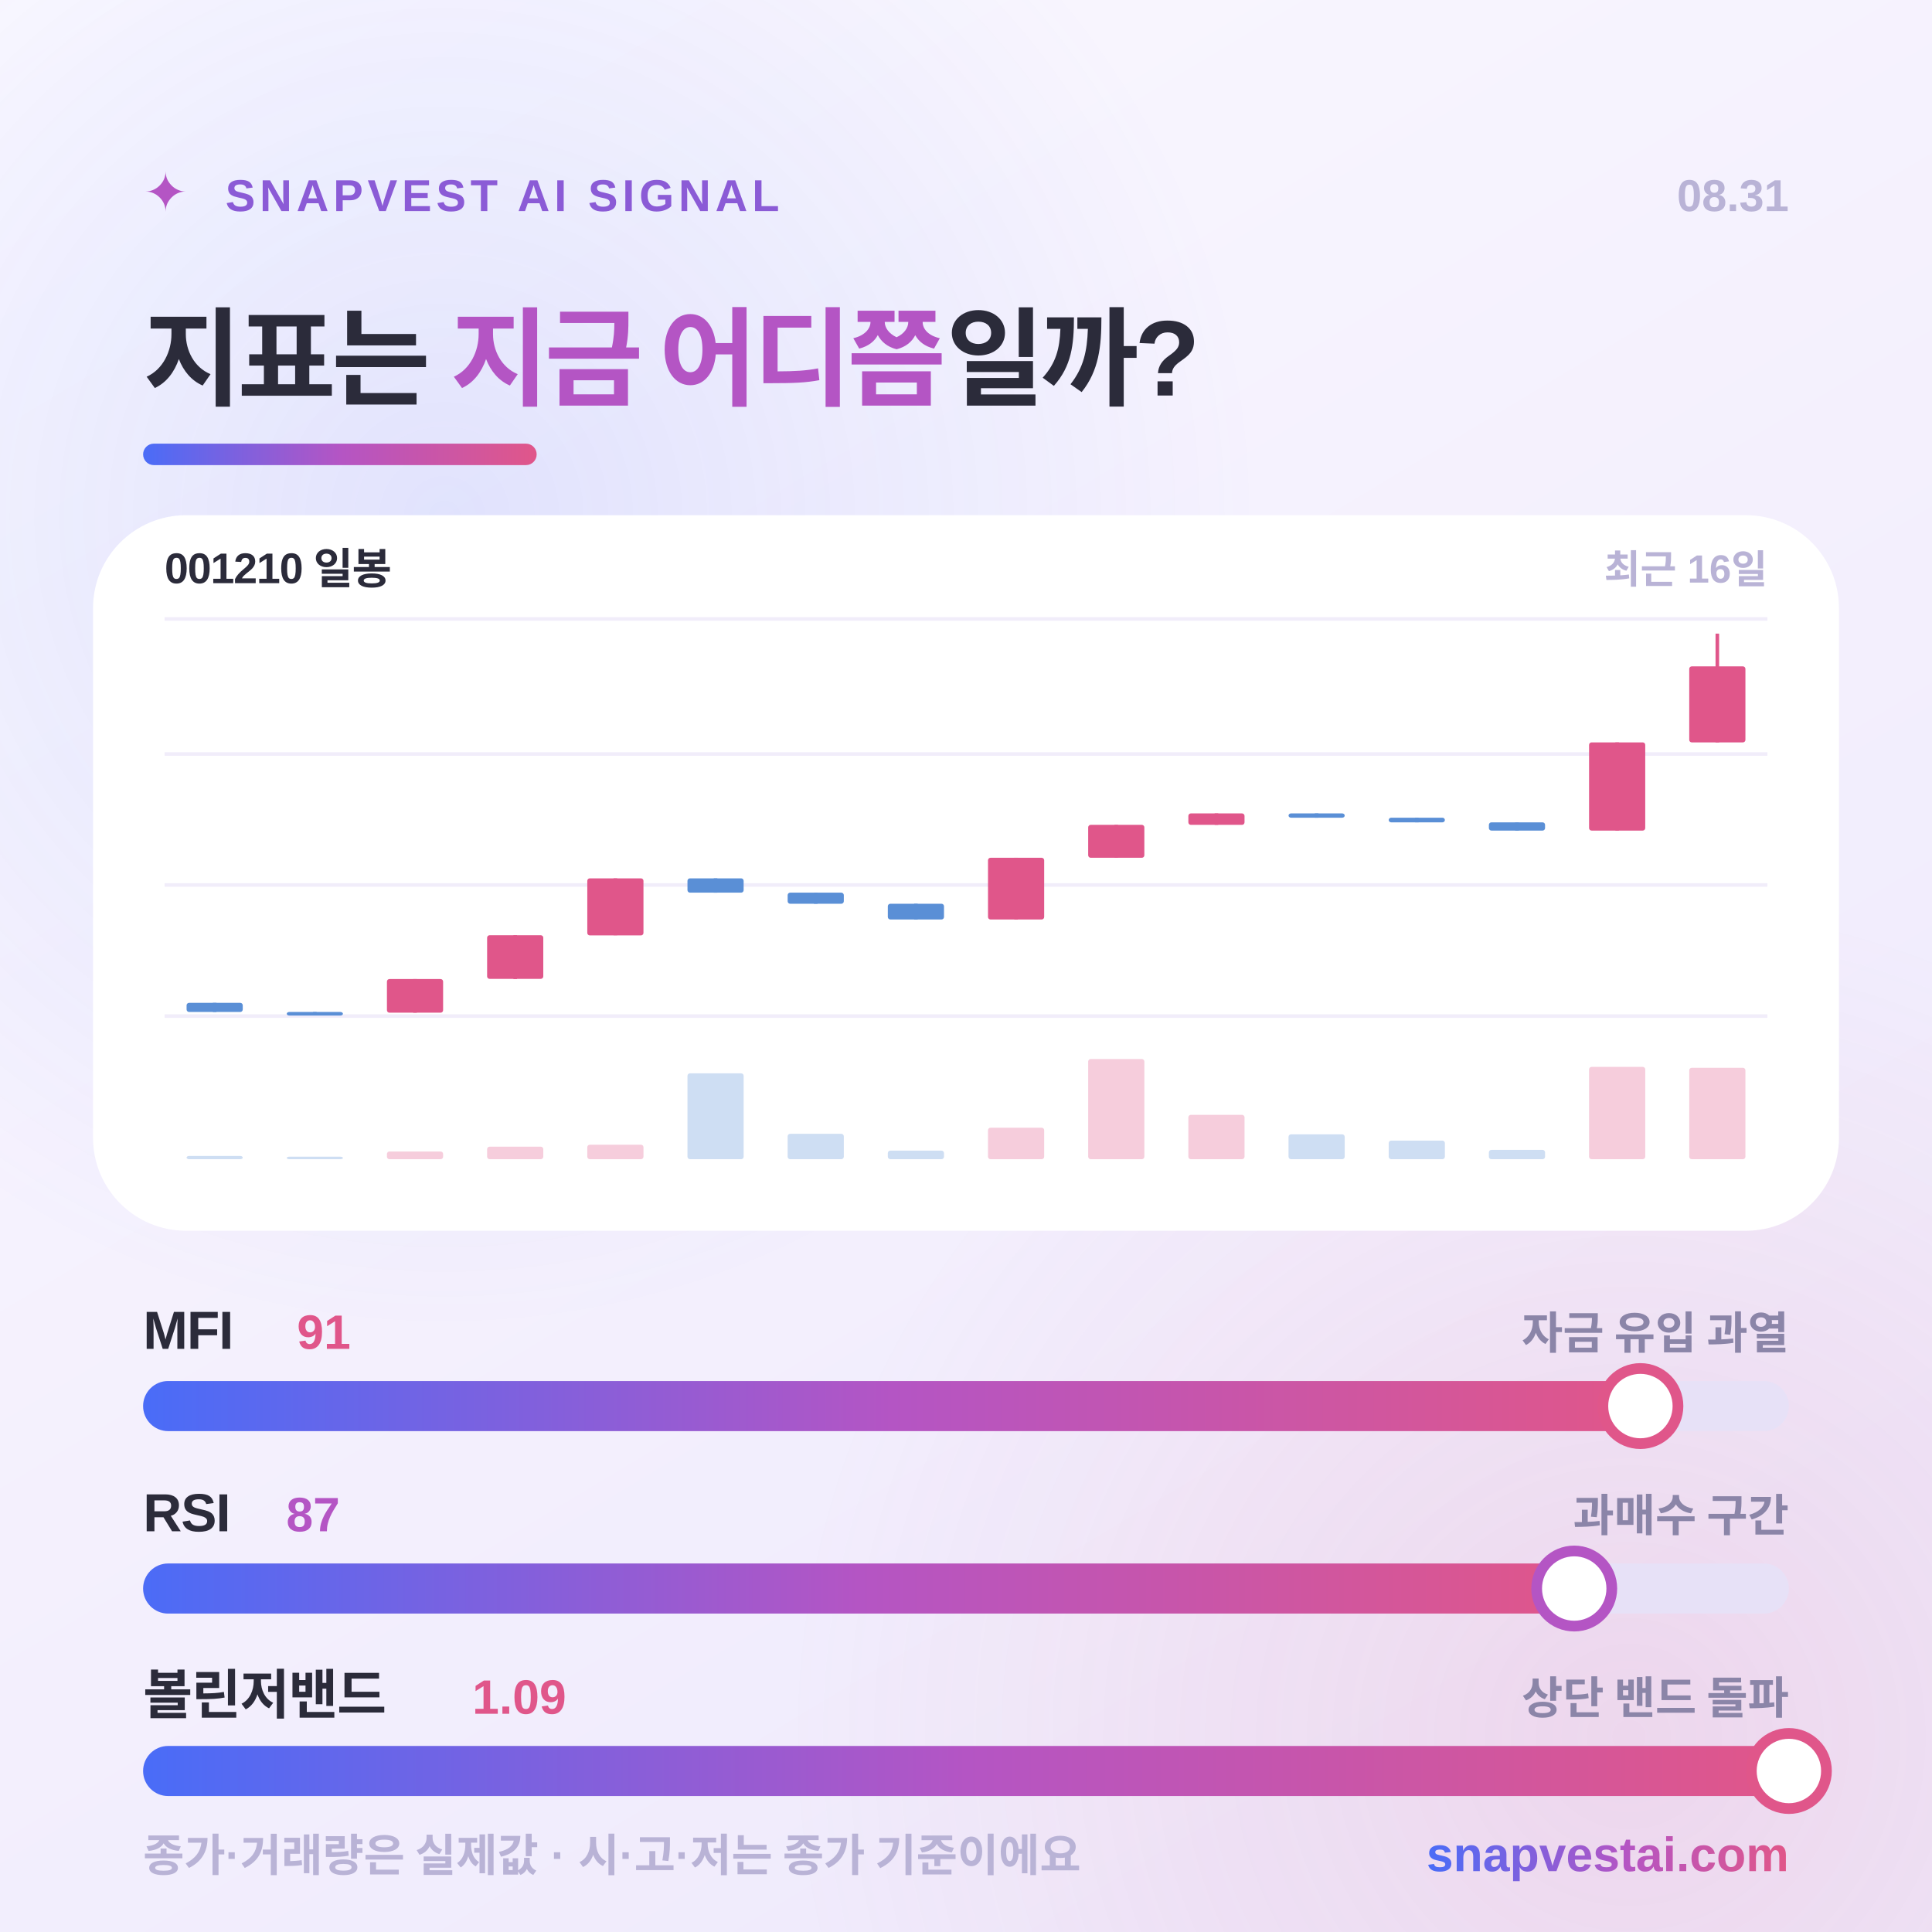
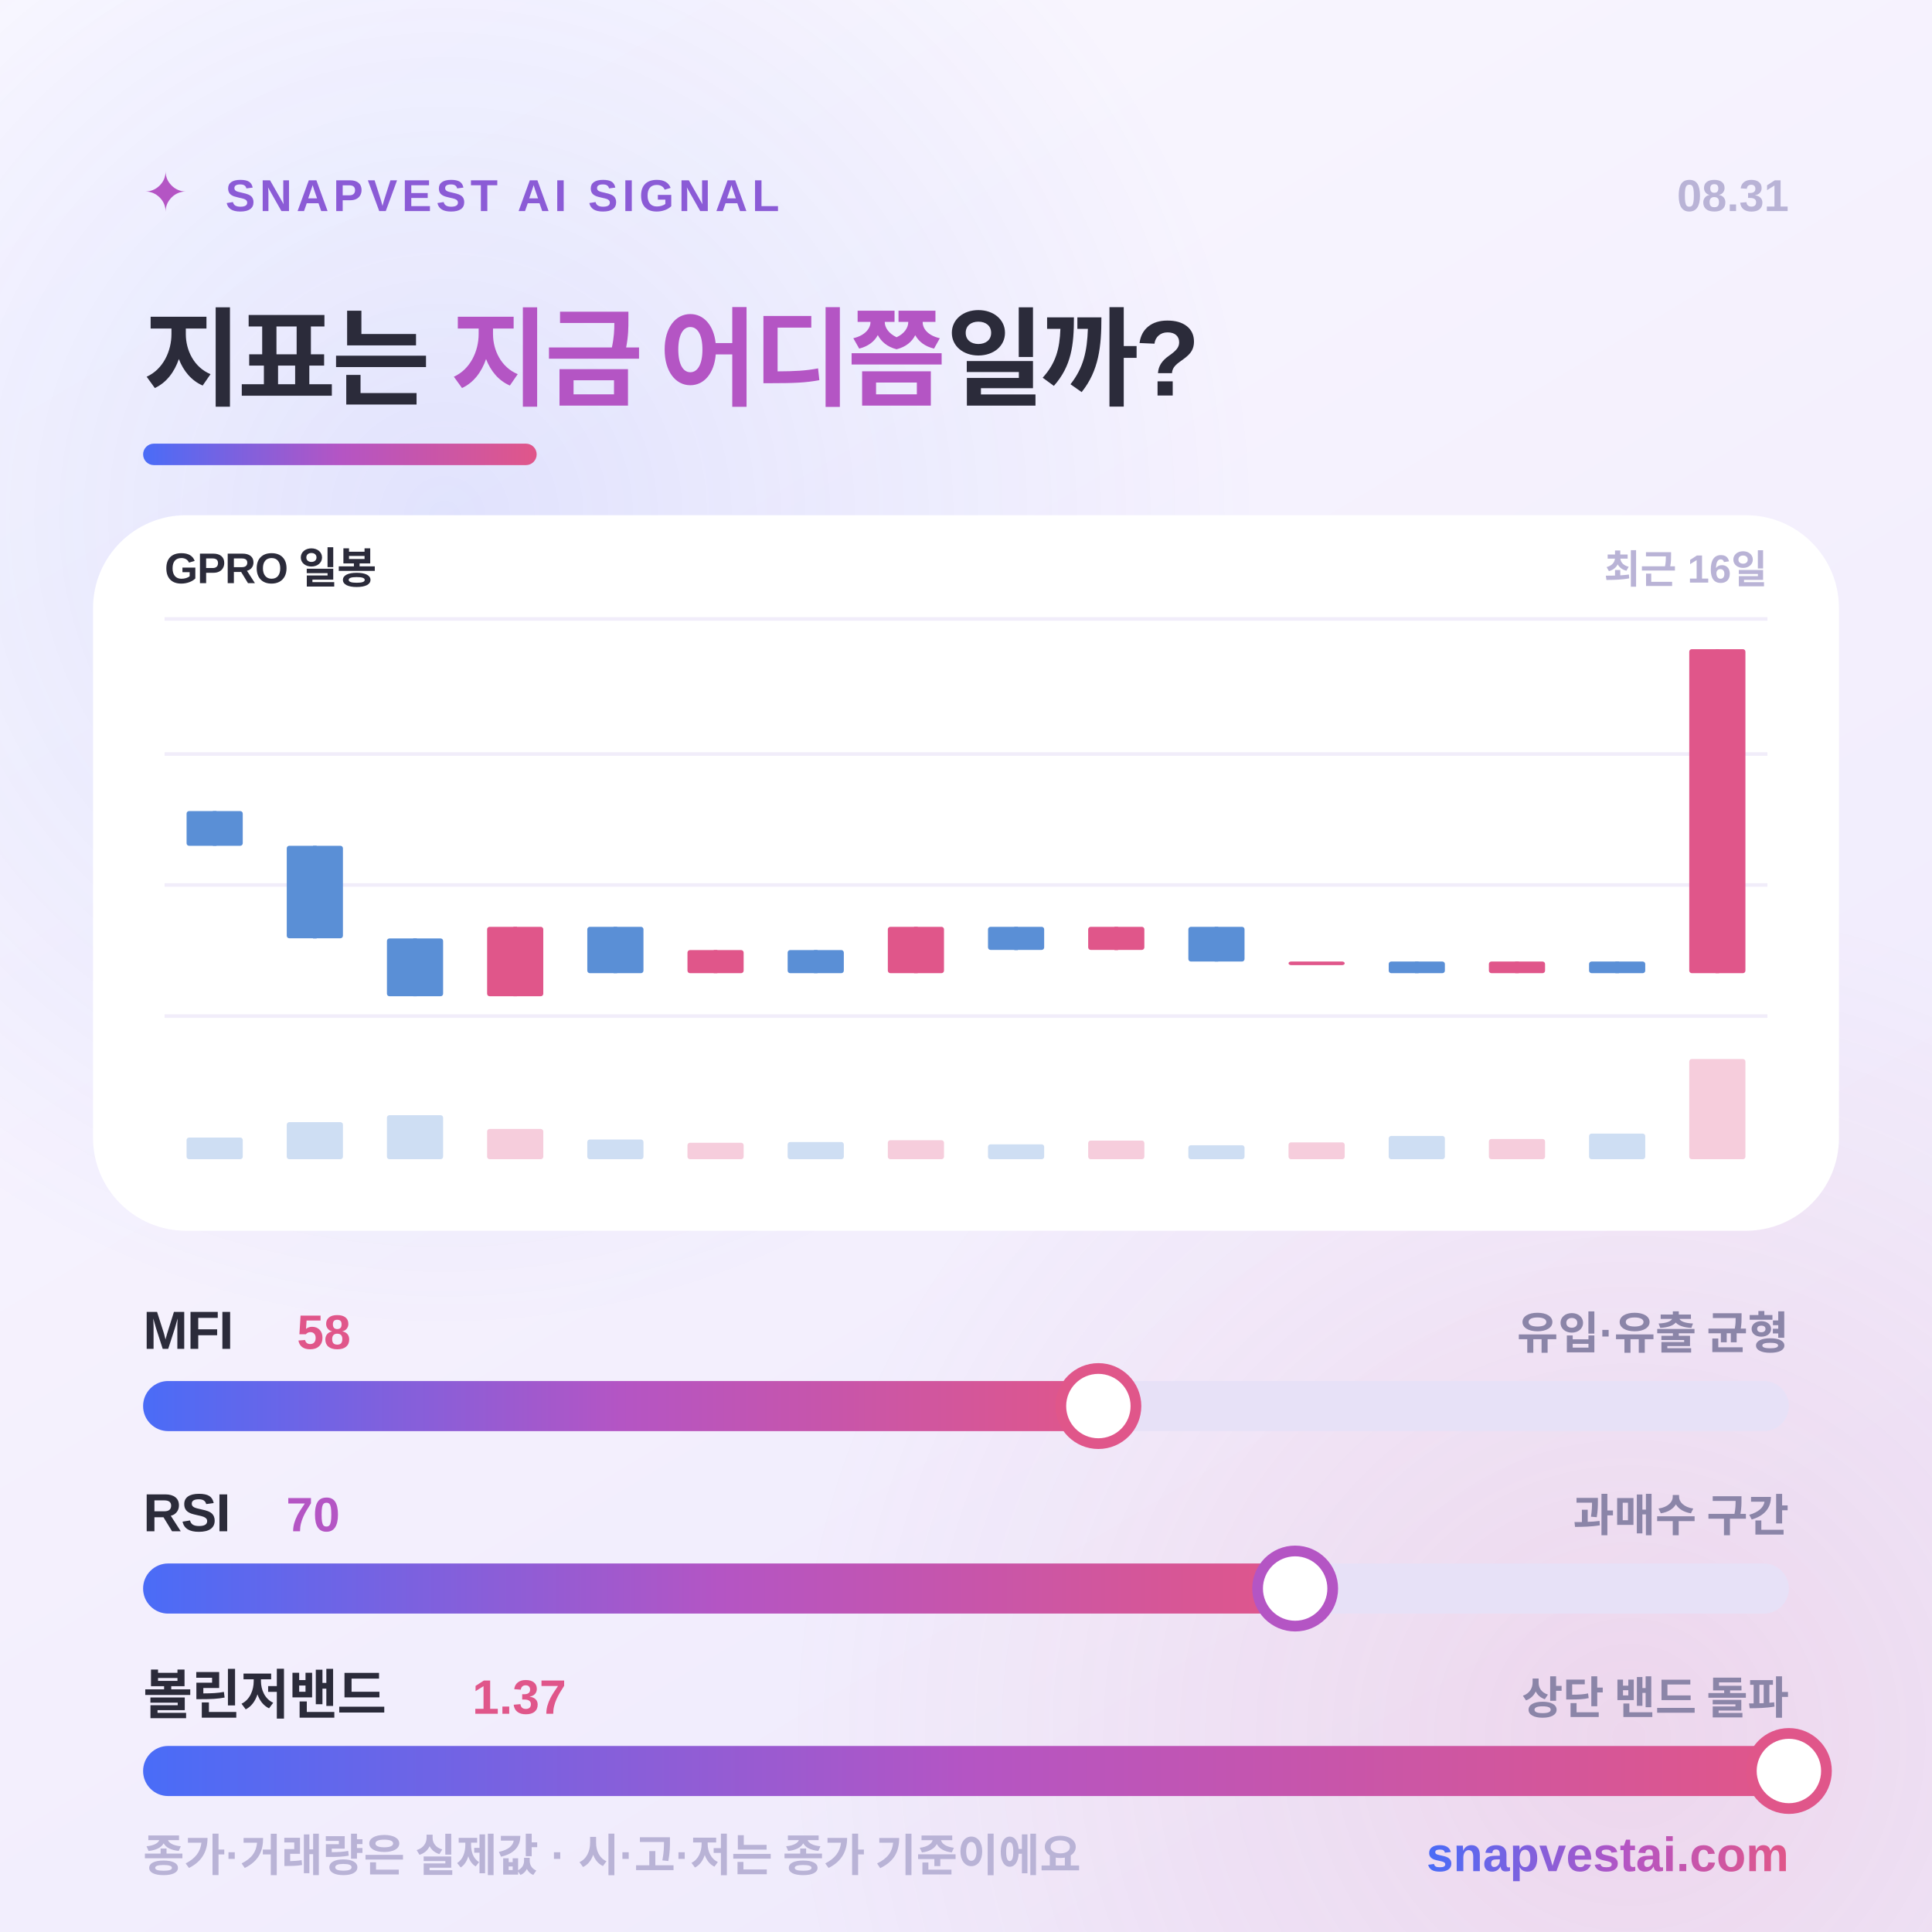
<svg xmlns="http://www.w3.org/2000/svg" width="1080" height="1080" viewBox="0 0 1080 1080" role="img">
  <defs>
    <linearGradient id="bg" x1="0" y1="0" x2="0.6" y2="1">
      <stop offset="0" stop-color="#FBF9FF" />
      <stop offset="1" stop-color="#EFEAFC" />
    </linearGradient>
    <linearGradient id="line" x1="0" y1="0" x2="1" y2="0">
      <stop offset="0" stop-color="#4A6CF7" />
      <stop offset="0.5" stop-color="#B455C4" />
      <stop offset="1" stop-color="#E0568A" />
    </linearGradient>
    <linearGradient id="dom" x1="0" y1="0" x2="1" y2="0">
      <stop offset="0" stop-color="#4A6CF7" />
      <stop offset="0.55" stop-color="#B455C4" />
      <stop offset="1" stop-color="#E0568A" />
    </linearGradient>
    <radialGradient id="m1" cx="0.5" cy="0.5" r="0.5">
      <stop offset="0" stop-color="#4A6CF7" stop-opacity="0.13" />
      <stop offset="1" stop-color="#4A6CF7" stop-opacity="0" />
    </radialGradient>
    <radialGradient id="m2" cx="0.5" cy="0.5" r="0.5">
      <stop offset="0" stop-color="#E0568A" stop-opacity="0.13" />
      <stop offset="1" stop-color="#E0568A" stop-opacity="0" />
    </radialGradient>
  </defs>
  <rect width="1080" height="1080" fill="url(#bg)" />
  <rect x="-200" y="-160" width="900" height="900" fill="url(#m1)" />
  <rect x="440" y="500" width="940" height="940" fill="url(#m2)" />
  <rect x="52" y="288" width="976" height="400" rx="52" fill="#FFFFFF" />
  <g font-family="Pretendard, Poppins, Arial, sans-serif">
-     <text x="92" y="326" font-size="24" font-weight="700" letter-spacing="-0.5" fill="#2B2B3A">001210 일봉</text>
+     <text x="92" y="326" font-size="24" font-weight="700" letter-spacing="-0.5" fill="#2B2B3A">GPRO 일봉</text>
    <text x="988" y="326" text-anchor="end" font-size="22" font-weight="600" fill="#B9B3D6">최근 16일</text>
  </g>
  <line x1="92" y1="568.0" x2="988" y2="568.0" stroke="#F1EDFA" stroke-width="2" />
  <line x1="92" y1="494.7" x2="988" y2="494.7" stroke="#F1EDFA" stroke-width="2" />
  <line x1="92" y1="421.5" x2="988" y2="421.5" stroke="#F1EDFA" stroke-width="2" />
  <line x1="92" y1="346.0" x2="988" y2="346.0" stroke="#F1EDFA" stroke-width="2" />
-   <line x1="120.0" y1="560.6" x2="120.0" y2="565.7" stroke="#5A8FD6" stroke-width="2" />
-   <rect x="104.3" y="560.6" width="31.4" height="5.1" rx="1.4" fill="#5A8FD6" />
-   <rect x="104.3" y="646.2" width="31.4" height="1.8" rx="1.4" fill="#5A8FD6" opacity="0.3" />
-   <line x1="176.0" y1="565.7" x2="176.0" y2="566.1" stroke="#5A8FD6" stroke-width="2" />
-   <rect x="160.3" y="565.7" width="31.4" height="2.0" rx="1.4" fill="#5A8FD6" />
-   <rect x="160.3" y="646.6" width="31.4" height="1.4" rx="1.4" fill="#5A8FD6" opacity="0.3" />
-   <line x1="232.0" y1="547.3" x2="232.0" y2="566.1" stroke="#E0568A" stroke-width="2" />
-   <rect x="216.3" y="547.3" width="31.4" height="18.8" rx="1.4" fill="#E0568A" />
-   <rect x="216.3" y="643.7" width="31.4" height="4.3" rx="1.4" fill="#E0568A" opacity="0.3" />
-   <line x1="288.0" y1="522.8" x2="288.0" y2="547.3" stroke="#E0568A" stroke-width="2" />
-   <rect x="272.3" y="522.8" width="31.4" height="24.4" rx="1.4" fill="#E0568A" />
-   <rect x="272.3" y="641.0" width="31.4" height="7.0" rx="1.4" fill="#E0568A" opacity="0.3" />
-   <line x1="344.0" y1="491.0" x2="344.0" y2="522.8" stroke="#E0568A" stroke-width="2" />
-   <rect x="328.3" y="491.0" width="31.4" height="31.9" rx="1.4" fill="#E0568A" />
-   <rect x="328.3" y="639.9" width="31.4" height="8.1" rx="1.4" fill="#E0568A" opacity="0.3" />
-   <line x1="400.0" y1="491.0" x2="400.0" y2="499.0" stroke="#5A8FD6" stroke-width="2" />
-   <rect x="384.3" y="491.0" width="31.4" height="8.0" rx="1.4" fill="#5A8FD6" />
-   <rect x="384.3" y="600.0" width="31.4" height="48.0" rx="1.4" fill="#5A8FD6" opacity="0.3" />
-   <line x1="456.0" y1="499.0" x2="456.0" y2="505.2" stroke="#5A8FD6" stroke-width="2" />
-   <rect x="440.3" y="499.0" width="31.4" height="6.2" rx="1.4" fill="#5A8FD6" />
-   <rect x="440.3" y="633.8" width="31.4" height="14.2" rx="1.4" fill="#5A8FD6" opacity="0.3" />
-   <line x1="512.0" y1="505.2" x2="512.0" y2="514.0" stroke="#5A8FD6" stroke-width="2" />
-   <rect x="496.3" y="505.2" width="31.4" height="8.8" rx="1.4" fill="#5A8FD6" />
-   <rect x="496.3" y="643.2" width="31.4" height="4.8" rx="1.4" fill="#5A8FD6" opacity="0.3" />
-   <line x1="568.0" y1="479.5" x2="568.0" y2="514.0" stroke="#E0568A" stroke-width="2" />
-   <rect x="552.3" y="479.5" width="31.4" height="34.5" rx="1.4" fill="#E0568A" />
-   <rect x="552.3" y="630.4" width="31.4" height="17.6" rx="1.4" fill="#E0568A" opacity="0.3" />
-   <line x1="624.0" y1="461.1" x2="624.0" y2="479.5" stroke="#E0568A" stroke-width="2" />
-   <rect x="608.3" y="461.1" width="31.4" height="18.4" rx="1.4" fill="#E0568A" />
-   <rect x="608.3" y="592.0" width="31.4" height="56.0" rx="1.4" fill="#E0568A" opacity="0.3" />
-   <line x1="680.0" y1="454.7" x2="680.0" y2="461.1" stroke="#E0568A" stroke-width="2" />
-   <rect x="664.3" y="454.7" width="31.4" height="6.4" rx="1.4" fill="#E0568A" />
-   <rect x="664.3" y="623.2" width="31.4" height="24.8" rx="1.4" fill="#E0568A" opacity="0.3" />
-   <line x1="736.0" y1="454.7" x2="736.0" y2="457.1" stroke="#5A8FD6" stroke-width="2" />
-   <rect x="720.3" y="454.7" width="31.4" height="2.4" rx="1.4" fill="#5A8FD6" />
-   <rect x="720.3" y="634.1" width="31.4" height="13.9" rx="1.4" fill="#5A8FD6" opacity="0.3" />
-   <line x1="792.0" y1="457.1" x2="792.0" y2="459.7" stroke="#5A8FD6" stroke-width="2" />
-   <rect x="776.3" y="457.1" width="31.4" height="2.6" rx="1.4" fill="#5A8FD6" />
-   <rect x="776.3" y="637.6" width="31.4" height="10.4" rx="1.4" fill="#5A8FD6" opacity="0.3" />
-   <line x1="848.0" y1="459.7" x2="848.0" y2="464.3" stroke="#5A8FD6" stroke-width="2" />
-   <rect x="832.3" y="459.7" width="31.4" height="4.6" rx="1.4" fill="#5A8FD6" />
-   <rect x="832.3" y="642.8" width="31.4" height="5.2" rx="1.4" fill="#5A8FD6" opacity="0.3" />
-   <line x1="904.0" y1="415.0" x2="904.0" y2="464.3" stroke="#E0568A" stroke-width="2" />
-   <rect x="888.3" y="415.0" width="31.4" height="49.3" rx="1.4" fill="#E0568A" />
-   <rect x="888.3" y="596.4" width="31.4" height="51.6" rx="1.4" fill="#E0568A" opacity="0.3" />
-   <line x1="960.0" y1="354.2" x2="960.0" y2="415.0" stroke="#E0568A" stroke-width="2" />
-   <rect x="944.3" y="372.5" width="31.4" height="42.5" rx="1.4" fill="#E0568A" />
-   <rect x="944.3" y="596.9" width="31.4" height="51.1" rx="1.4" fill="#E0568A" opacity="0.3" />
+   <line x1="120.0" y1="453.4" x2="120.0" y2="472.8" stroke="#5A8FD6" stroke-width="2" />
+   <rect x="104.3" y="453.4" width="31.4" height="19.4" rx="1.4" fill="#5A8FD6" />
+   <rect x="104.3" y="635.9" width="31.4" height="12.1" rx="1.4" fill="#5A8FD6" opacity="0.3" />
+   <line x1="176.0" y1="472.8" x2="176.0" y2="524.6" stroke="#5A8FD6" stroke-width="2" />
+   <rect x="160.3" y="472.8" width="31.4" height="51.7" rx="1.4" fill="#5A8FD6" />
+   <rect x="160.3" y="627.3" width="31.4" height="20.7" rx="1.4" fill="#5A8FD6" opacity="0.3" />
+   <line x1="232.0" y1="524.6" x2="232.0" y2="556.9" stroke="#5A8FD6" stroke-width="2" />
+   <rect x="216.3" y="524.6" width="31.4" height="32.3" rx="1.4" fill="#5A8FD6" />
+   <rect x="216.3" y="623.4" width="31.4" height="24.6" rx="1.4" fill="#5A8FD6" opacity="0.3" />
+   <line x1="288.0" y1="518.1" x2="288.0" y2="556.9" stroke="#E0568A" stroke-width="2" />
+   <rect x="272.3" y="518.1" width="31.4" height="38.8" rx="1.4" fill="#E0568A" />
+   <rect x="272.3" y="631.1" width="31.4" height="16.9" rx="1.4" fill="#E0568A" opacity="0.3" />
+   <line x1="344.0" y1="518.1" x2="344.0" y2="544.0" stroke="#5A8FD6" stroke-width="2" />
+   <rect x="328.3" y="518.1" width="31.4" height="25.9" rx="1.4" fill="#5A8FD6" />
+   <rect x="328.3" y="637.0" width="31.4" height="11.0" rx="1.4" fill="#5A8FD6" opacity="0.3" />
+   <line x1="400.0" y1="531.1" x2="400.0" y2="544.0" stroke="#E0568A" stroke-width="2" />
+   <rect x="384.3" y="531.1" width="31.4" height="12.9" rx="1.4" fill="#E0568A" />
+   <rect x="384.3" y="638.8" width="31.4" height="9.2" rx="1.4" fill="#E0568A" opacity="0.3" />
+   <line x1="456.0" y1="531.1" x2="456.0" y2="544.0" stroke="#5A8FD6" stroke-width="2" />
+   <rect x="440.3" y="531.1" width="31.4" height="12.9" rx="1.4" fill="#5A8FD6" />
+   <rect x="440.3" y="638.4" width="31.4" height="9.6" rx="1.4" fill="#5A8FD6" opacity="0.3" />
+   <line x1="512.0" y1="518.1" x2="512.0" y2="544.0" stroke="#E0568A" stroke-width="2" />
+   <rect x="496.3" y="518.1" width="31.4" height="25.9" rx="1.4" fill="#E0568A" />
+   <rect x="496.3" y="637.4" width="31.4" height="10.6" rx="1.4" fill="#E0568A" opacity="0.3" />
+   <line x1="568.0" y1="518.1" x2="568.0" y2="531.1" stroke="#5A8FD6" stroke-width="2" />
+   <rect x="552.3" y="518.1" width="31.4" height="12.9" rx="1.4" fill="#5A8FD6" />
+   <rect x="552.3" y="639.7" width="31.4" height="8.3" rx="1.4" fill="#5A8FD6" opacity="0.3" />
+   <line x1="624.0" y1="518.1" x2="624.0" y2="531.1" stroke="#E0568A" stroke-width="2" />
+   <rect x="608.3" y="518.1" width="31.4" height="12.9" rx="1.4" fill="#E0568A" />
+   <rect x="608.3" y="637.6" width="31.4" height="10.4" rx="1.4" fill="#E0568A" opacity="0.3" />
+   <line x1="680.0" y1="518.1" x2="680.0" y2="537.5" stroke="#5A8FD6" stroke-width="2" />
+   <rect x="664.3" y="518.1" width="31.4" height="19.4" rx="1.4" fill="#5A8FD6" />
+   <rect x="664.3" y="640.2" width="31.4" height="7.8" rx="1.4" fill="#5A8FD6" opacity="0.3" />
+   <line x1="736.0" y1="537.5" x2="736.0" y2="537.5" stroke="#E0568A" stroke-width="2" />
+   <rect x="720.3" y="537.5" width="31.4" height="2.0" rx="1.4" fill="#E0568A" />
+   <rect x="720.3" y="638.6" width="31.4" height="9.4" rx="1.4" fill="#E0568A" opacity="0.3" />
+   <line x1="792.0" y1="537.5" x2="792.0" y2="544.0" stroke="#5A8FD6" stroke-width="2" />
+   <rect x="776.3" y="537.5" width="31.4" height="6.5" rx="1.4" fill="#5A8FD6" />
+   <rect x="776.3" y="635.0" width="31.4" height="13.0" rx="1.4" fill="#5A8FD6" opacity="0.3" />
+   <line x1="848.0" y1="537.5" x2="848.0" y2="544.0" stroke="#E0568A" stroke-width="2" />
+   <rect x="832.3" y="537.5" width="31.4" height="6.5" rx="1.4" fill="#E0568A" />
+   <rect x="832.3" y="636.7" width="31.4" height="11.3" rx="1.4" fill="#E0568A" opacity="0.3" />
+   <line x1="904.0" y1="537.5" x2="904.0" y2="544.0" stroke="#5A8FD6" stroke-width="2" />
+   <rect x="888.3" y="537.5" width="31.4" height="6.5" rx="1.4" fill="#5A8FD6" />
+   <rect x="888.3" y="633.7" width="31.4" height="14.3" rx="1.4" fill="#5A8FD6" opacity="0.3" />
+   <line x1="960.0" y1="362.9" x2="960.0" y2="544.0" stroke="#E0568A" stroke-width="2" />
+   <rect x="944.3" y="362.9" width="31.4" height="181.1" rx="1.4" fill="#E0568A" />
+   <rect x="944.3" y="592.0" width="31.4" height="56.0" rx="1.4" fill="#E0568A" opacity="0.3" />
  <g font-family="Pretendard, Poppins, Arial, sans-serif">
    <text x="80" y="118" font-size="30" fill="#B455C4">✦</text>
    <text x="126" y="118" font-size="25" font-weight="700" letter-spacing="2.5" fill="#8B5BD6">SNAPVEST AI SIGNAL</text>
    <text x="1000" y="118" text-anchor="end" font-size="25" font-weight="600" fill="#B9B3D6">08.31</text>
    <text x="80" y="222" font-size="60" font-weight="700" letter-spacing="-2.5" fill="#2B2B3A">지표는 <tspan fill="#B455C4">지금 어디쯤</tspan>일까?</text>
    <rect x="80" y="248" width="220" height="12" rx="6" fill="url(#line)" />
    <text x="80" y="754" font-size="30" font-weight="700" letter-spacing="-0.5" fill="#2B2B3A">MFI</text>
-     <text x="166" y="754" font-size="27" font-weight="700" fill="#E0568A">91</text>
-     <text x="1000" y="754" text-anchor="end" font-size="25" font-weight="600" fill="#8B85A8">자금 유입 과열</text>
+     <text x="166" y="754" font-size="27" font-weight="700" fill="#E0568A">58</text>
+     <text x="1000" y="754" text-anchor="end" font-size="25" font-weight="600" fill="#8B85A8">유입·유출 균형</text>
    <rect x="80" y="772" width="920" height="28" rx="14" fill="#E7E1F7" />
-     <rect x="80" y="772" width="837" height="28" rx="14" fill="url(#line)" />
-     <circle cx="917" cy="786" r="21" fill="#FFFFFF" stroke="#E0568A" stroke-width="6" />
+     <rect x="80" y="772" width="534" height="28" rx="14" fill="url(#line)" />
+     <circle cx="614" cy="786" r="21" fill="#FFFFFF" stroke="#E0568A" stroke-width="6" />
    <text x="80" y="856" font-size="30" font-weight="700" letter-spacing="-0.5" fill="#2B2B3A">RSI</text>
-     <text x="160" y="856" font-size="27" font-weight="700" fill="#B455C4">87</text>
+     <text x="160" y="856" font-size="27" font-weight="700" fill="#B455C4">70</text>
    <text x="1000" y="856" text-anchor="end" font-size="25" font-weight="600" fill="#8B85A8">과매수 구간</text>
    <rect x="80" y="874" width="920" height="28" rx="14" fill="#E7E1F7" />
-     <rect x="80" y="874" width="800" height="28" rx="14" fill="url(#line)" />
-     <circle cx="880" cy="888" r="21" fill="#FFFFFF" stroke="#B455C4" stroke-width="6" />
+     <rect x="80" y="874" width="644" height="28" rx="14" fill="url(#line)" />
+     <circle cx="724" cy="888" r="21" fill="#FFFFFF" stroke="#B455C4" stroke-width="6" />
    <text x="80" y="958" font-size="30" font-weight="700" letter-spacing="-0.5" fill="#2B2B3A">볼린저밴드</text>
-     <text x="264" y="958" font-size="27" font-weight="700" fill="#E0568A">1.09</text>
+     <text x="264" y="958" font-size="27" font-weight="700" fill="#E0568A">1.37</text>
    <text x="1000" y="958" text-anchor="end" font-size="25" font-weight="600" fill="#8B85A8">상단 밴드 돌파</text>
    <rect x="80" y="976" width="920" height="28" rx="14" fill="#E7E1F7" />
    <rect x="80" y="976" width="920" height="28" rx="14" fill="url(#line)" />
    <circle cx="1000" cy="990" r="21" fill="#FFFFFF" stroke="#E0568A" stroke-width="6" />
    <text x="80" y="1046" font-size="25" font-weight="600" fill="#B9B3D6">종가·거래량은 실제값 · 시·고·저는 종가 기준이에요</text>
    <text x="1000" y="1046" text-anchor="end" font-size="27" font-weight="700" fill="url(#dom)">snapvestai.com</text>
  </g>
</svg>
